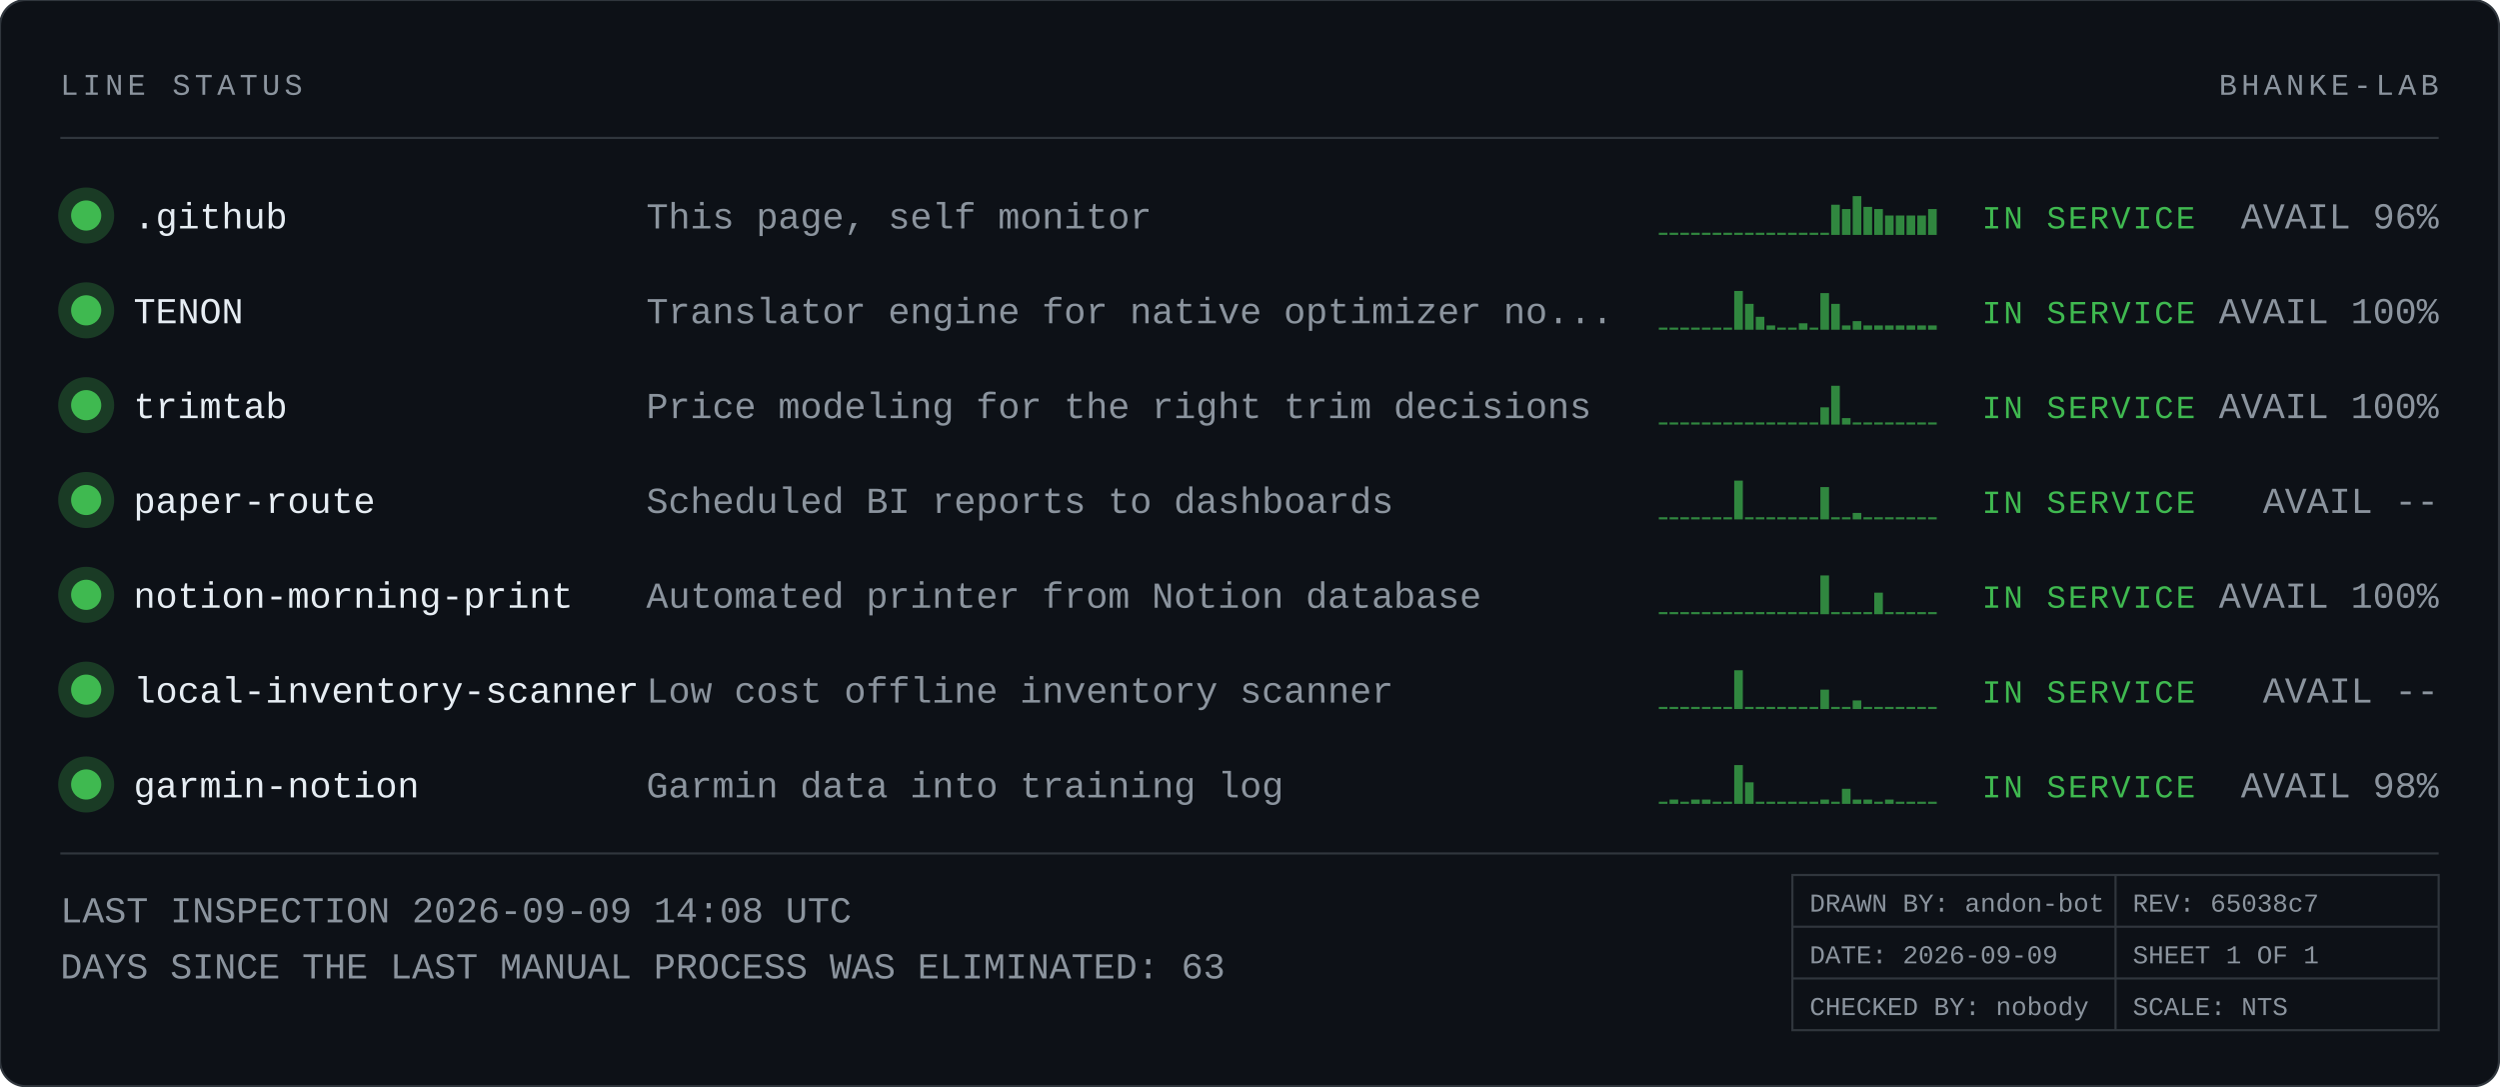
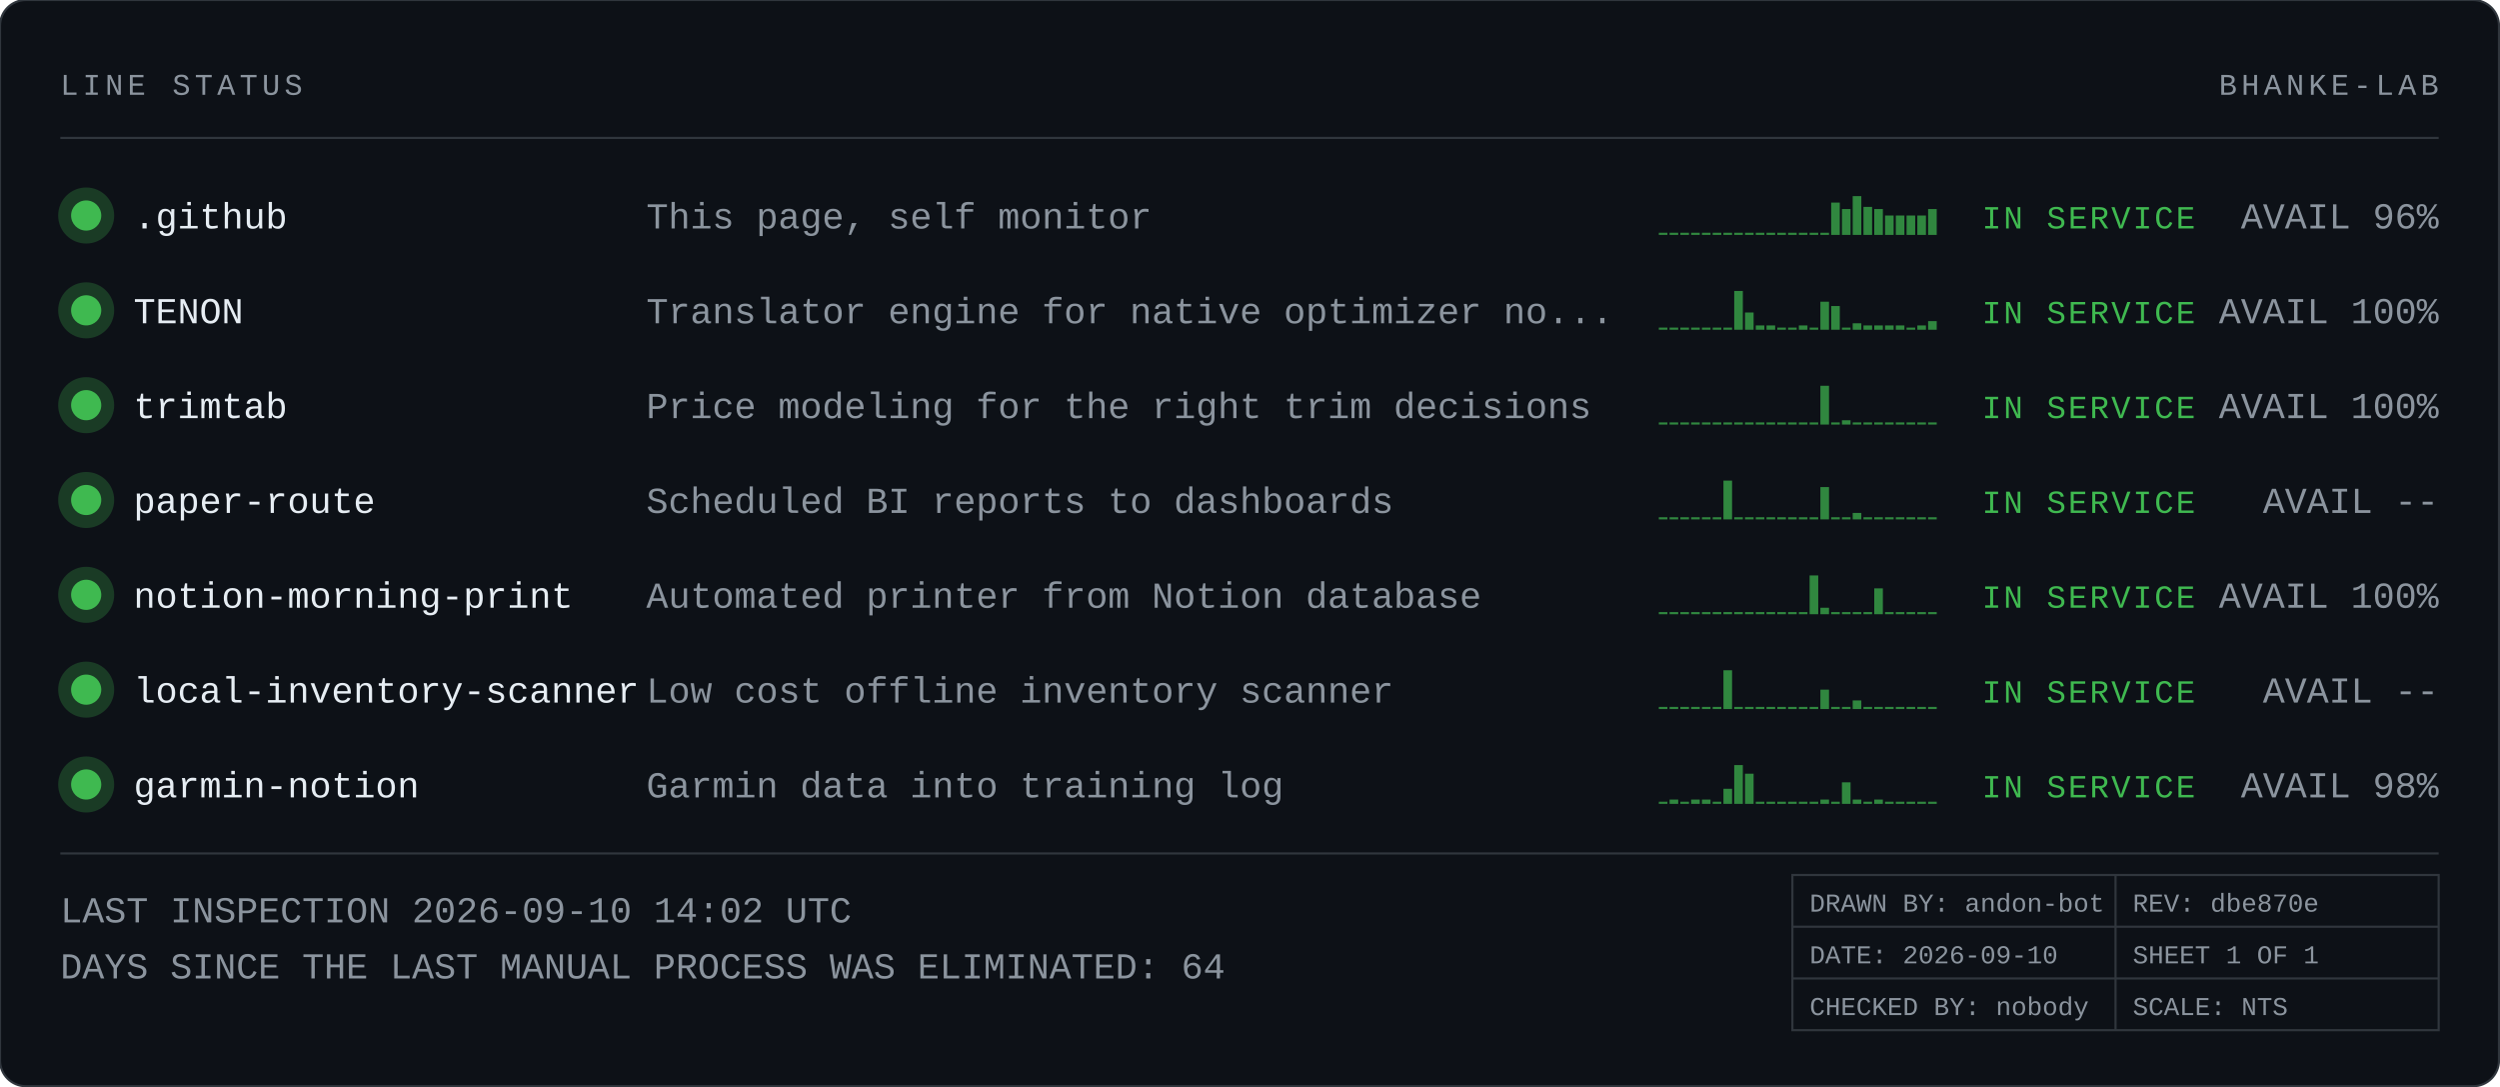
<svg xmlns="http://www.w3.org/2000/svg" width="1160" height="504" viewBox="0 0 1160 504" role="img" aria-label="Andon board">
  <style>
text { font-family: Consolas, 'Courier New', monospace; font-size: 17px; }
.hd { fill: #8b949e; font-size: 14px; letter-spacing: 2px; }
.name { fill: #e6edf3; }
.dim { fill: #8b949e; }
.st { font-size: 15px; letter-spacing: 1px; }
.tb { fill: #8b949e; font-size: 12px; }
</style>
  <rect x="0" y="0" width="1160" height="504" rx="12" fill="#0d1117" stroke="#30363d" />
  <text x="28" y="44" class="hd">LINE STATUS</text>
  <text x="1132" y="44" class="hd" text-anchor="end">BHANKE-LAB</text>
  <line x1="28" y1="64" x2="1132" y2="64" stroke="#30363d" />
  <circle cx="40" cy="100" r="13" fill="#3fb950" opacity="0.25" />
  <circle cx="40" cy="100" r="7" fill="#3fb950" />
  <text x="62" y="106" class="name">.github</text>
  <text x="300" y="106" class="dim">This page, self monitor</text>
  <rect x="770" y="108" width="4" height="1" fill="#3fb950" opacity="0.7" />
  <rect x="775" y="108" width="4" height="1" fill="#3fb950" opacity="0.7" />
  <rect x="780" y="108" width="4" height="1" fill="#3fb950" opacity="0.7" />
  <rect x="785" y="108" width="4" height="1" fill="#3fb950" opacity="0.7" />
  <rect x="790" y="108" width="4" height="1" fill="#3fb950" opacity="0.7" />
  <rect x="795" y="108" width="4" height="1" fill="#3fb950" opacity="0.7" />
  <rect x="800" y="108" width="4" height="1" fill="#3fb950" opacity="0.7" />
  <rect x="805" y="108" width="4" height="1" fill="#3fb950" opacity="0.7" />
  <rect x="810" y="108" width="4" height="1" fill="#3fb950" opacity="0.7" />
  <rect x="815" y="108" width="4" height="1" fill="#3fb950" opacity="0.7" />
  <rect x="820" y="108" width="4" height="1" fill="#3fb950" opacity="0.7" />
  <rect x="825" y="108" width="4" height="1" fill="#3fb950" opacity="0.7" />
  <rect x="830" y="108" width="4" height="1" fill="#3fb950" opacity="0.7" />
  <rect x="835" y="108" width="4" height="1" fill="#3fb950" opacity="0.7" />
  <rect x="840" y="108" width="4" height="1" fill="#3fb950" opacity="0.7" />
  <rect x="845" y="108" width="4" height="1" fill="#3fb950" opacity="0.7" />
-   <rect x="850" y="95" width="4" height="14" fill="#3fb950" opacity="0.7" />
+   <rect x="850" y="94" width="4" height="15" fill="#3fb950" opacity="0.7" />
  <rect x="855" y="97" width="4" height="12" fill="#3fb950" opacity="0.7" />
  <rect x="860" y="91" width="4" height="18" fill="#3fb950" opacity="0.7" />
  <rect x="865" y="96" width="4" height="13" fill="#3fb950" opacity="0.7" />
  <rect x="870" y="97" width="4" height="12" fill="#3fb950" opacity="0.7" />
  <rect x="875" y="100" width="4" height="9" fill="#3fb950" opacity="0.7" />
  <rect x="880" y="100" width="4" height="9" fill="#3fb950" opacity="0.7" />
  <rect x="885" y="100" width="4" height="9" fill="#3fb950" opacity="0.7" />
  <rect x="890" y="100" width="4" height="9" fill="#3fb950" opacity="0.7" />
  <rect x="895" y="97" width="4" height="12" fill="#3fb950" opacity="0.7" />
  <text x="920" y="106" class="st" fill="#3fb950">IN SERVICE</text>
  <text x="1132" y="106" class="dim" text-anchor="end">AVAIL 96%</text>
  <circle cx="40" cy="144" r="13" fill="#3fb950" opacity="0.25" />
  <circle cx="40" cy="144" r="7" fill="#3fb950" />
  <text x="62" y="150" class="name">TENON</text>
  <text x="300" y="150" class="dim">Translator engine for native optimizer no...</text>
  <rect x="770" y="152" width="4" height="1" fill="#3fb950" opacity="0.7" />
  <rect x="775" y="152" width="4" height="1" fill="#3fb950" opacity="0.7" />
  <rect x="780" y="152" width="4" height="1" fill="#3fb950" opacity="0.7" />
  <rect x="785" y="152" width="4" height="1" fill="#3fb950" opacity="0.7" />
  <rect x="790" y="152" width="4" height="1" fill="#3fb950" opacity="0.7" />
  <rect x="795" y="152" width="4" height="1" fill="#3fb950" opacity="0.7" />
  <rect x="800" y="152" width="4" height="1" fill="#3fb950" opacity="0.7" />
  <rect x="805" y="135" width="4" height="18" fill="#3fb950" opacity="0.7" />
-   <rect x="810" y="141" width="4" height="12" fill="#3fb950" opacity="0.7" />
-   <rect x="815" y="147" width="4" height="6" fill="#3fb950" opacity="0.7" />
+   <rect x="810" y="145" width="4" height="8" fill="#3fb950" opacity="0.7" />
+   <rect x="815" y="151" width="4" height="2" fill="#3fb950" opacity="0.7" />
  <rect x="820" y="151" width="4" height="2" fill="#3fb950" opacity="0.7" />
  <rect x="825" y="152" width="4" height="1" fill="#3fb950" opacity="0.7" />
  <rect x="830" y="152" width="4" height="1" fill="#3fb950" opacity="0.7" />
-   <rect x="835" y="150" width="4" height="3" fill="#3fb950" opacity="0.7" />
+   <rect x="835" y="151" width="4" height="2" fill="#3fb950" opacity="0.7" />
  <rect x="840" y="152" width="4" height="1" fill="#3fb950" opacity="0.7" />
-   <rect x="845" y="136" width="4" height="17" fill="#3fb950" opacity="0.7" />
-   <rect x="850" y="141" width="4" height="12" fill="#3fb950" opacity="0.7" />
-   <rect x="855" y="151" width="4" height="2" fill="#3fb950" opacity="0.7" />
-   <rect x="860" y="149" width="4" height="4" fill="#3fb950" opacity="0.7" />
+   <rect x="845" y="140" width="4" height="13" fill="#3fb950" opacity="0.7" />
+   <rect x="850" y="142" width="4" height="11" fill="#3fb950" opacity="0.7" />
+   <rect x="855" y="152" width="4" height="1" fill="#3fb950" opacity="0.7" />
+   <rect x="860" y="150" width="4" height="3" fill="#3fb950" opacity="0.7" />
  <rect x="865" y="151" width="4" height="2" fill="#3fb950" opacity="0.7" />
  <rect x="870" y="151" width="4" height="2" fill="#3fb950" opacity="0.7" />
  <rect x="875" y="151" width="4" height="2" fill="#3fb950" opacity="0.7" />
  <rect x="880" y="151" width="4" height="2" fill="#3fb950" opacity="0.7" />
-   <rect x="885" y="151" width="4" height="2" fill="#3fb950" opacity="0.7" />
+   <rect x="885" y="152" width="4" height="1" fill="#3fb950" opacity="0.7" />
  <rect x="890" y="151" width="4" height="2" fill="#3fb950" opacity="0.7" />
-   <rect x="895" y="151" width="4" height="2" fill="#3fb950" opacity="0.7" />
+   <rect x="895" y="149" width="4" height="4" fill="#3fb950" opacity="0.7" />
  <text x="920" y="150" class="st" fill="#3fb950">IN SERVICE</text>
  <text x="1132" y="150" class="dim" text-anchor="end">AVAIL 100%</text>
  <circle cx="40" cy="188" r="13" fill="#3fb950" opacity="0.25" />
  <circle cx="40" cy="188" r="7" fill="#3fb950" />
  <text x="62" y="194" class="name">trimtab</text>
  <text x="300" y="194" class="dim">Price modeling for the right trim decisions</text>
  <rect x="770" y="196" width="4" height="1" fill="#3fb950" opacity="0.7" />
  <rect x="775" y="196" width="4" height="1" fill="#3fb950" opacity="0.7" />
  <rect x="780" y="196" width="4" height="1" fill="#3fb950" opacity="0.7" />
  <rect x="785" y="196" width="4" height="1" fill="#3fb950" opacity="0.7" />
  <rect x="790" y="196" width="4" height="1" fill="#3fb950" opacity="0.7" />
  <rect x="795" y="196" width="4" height="1" fill="#3fb950" opacity="0.7" />
  <rect x="800" y="196" width="4" height="1" fill="#3fb950" opacity="0.7" />
  <rect x="805" y="196" width="4" height="1" fill="#3fb950" opacity="0.7" />
  <rect x="810" y="196" width="4" height="1" fill="#3fb950" opacity="0.7" />
  <rect x="815" y="196" width="4" height="1" fill="#3fb950" opacity="0.7" />
  <rect x="820" y="196" width="4" height="1" fill="#3fb950" opacity="0.7" />
  <rect x="825" y="196" width="4" height="1" fill="#3fb950" opacity="0.7" />
  <rect x="830" y="196" width="4" height="1" fill="#3fb950" opacity="0.7" />
  <rect x="835" y="196" width="4" height="1" fill="#3fb950" opacity="0.7" />
  <rect x="840" y="196" width="4" height="1" fill="#3fb950" opacity="0.7" />
-   <rect x="845" y="189" width="4" height="8" fill="#3fb950" opacity="0.7" />
-   <rect x="850" y="179" width="4" height="18" fill="#3fb950" opacity="0.7" />
-   <rect x="855" y="194" width="4" height="3" fill="#3fb950" opacity="0.7" />
+   <rect x="845" y="179" width="4" height="18" fill="#3fb950" opacity="0.7" />
+   <rect x="850" y="196" width="4" height="1" fill="#3fb950" opacity="0.7" />
+   <rect x="855" y="195" width="4" height="2" fill="#3fb950" opacity="0.7" />
  <rect x="860" y="196" width="4" height="1" fill="#3fb950" opacity="0.7" />
  <rect x="865" y="196" width="4" height="1" fill="#3fb950" opacity="0.7" />
  <rect x="870" y="196" width="4" height="1" fill="#3fb950" opacity="0.7" />
  <rect x="875" y="196" width="4" height="1" fill="#3fb950" opacity="0.7" />
  <rect x="880" y="196" width="4" height="1" fill="#3fb950" opacity="0.7" />
  <rect x="885" y="196" width="4" height="1" fill="#3fb950" opacity="0.7" />
  <rect x="890" y="196" width="4" height="1" fill="#3fb950" opacity="0.7" />
  <rect x="895" y="196" width="4" height="1" fill="#3fb950" opacity="0.7" />
  <text x="920" y="194" class="st" fill="#3fb950">IN SERVICE</text>
  <text x="1132" y="194" class="dim" text-anchor="end">AVAIL 100%</text>
  <circle cx="40" cy="232" r="13" fill="#3fb950" opacity="0.25" />
  <circle cx="40" cy="232" r="7" fill="#3fb950" />
  <text x="62" y="238" class="name">paper-route</text>
  <text x="300" y="238" class="dim">Scheduled BI reports to dashboards</text>
  <rect x="770" y="240" width="4" height="1" fill="#3fb950" opacity="0.7" />
  <rect x="775" y="240" width="4" height="1" fill="#3fb950" opacity="0.7" />
  <rect x="780" y="240" width="4" height="1" fill="#3fb950" opacity="0.7" />
  <rect x="785" y="240" width="4" height="1" fill="#3fb950" opacity="0.7" />
  <rect x="790" y="240" width="4" height="1" fill="#3fb950" opacity="0.7" />
  <rect x="795" y="240" width="4" height="1" fill="#3fb950" opacity="0.7" />
-   <rect x="800" y="240" width="4" height="1" fill="#3fb950" opacity="0.7" />
-   <rect x="805" y="223" width="4" height="18" fill="#3fb950" opacity="0.7" />
+   <rect x="800" y="223" width="4" height="18" fill="#3fb950" opacity="0.7" />
+   <rect x="805" y="240" width="4" height="1" fill="#3fb950" opacity="0.7" />
  <rect x="810" y="240" width="4" height="1" fill="#3fb950" opacity="0.7" />
  <rect x="815" y="240" width="4" height="1" fill="#3fb950" opacity="0.7" />
  <rect x="820" y="240" width="4" height="1" fill="#3fb950" opacity="0.7" />
  <rect x="825" y="240" width="4" height="1" fill="#3fb950" opacity="0.7" />
  <rect x="830" y="240" width="4" height="1" fill="#3fb950" opacity="0.7" />
  <rect x="835" y="240" width="4" height="1" fill="#3fb950" opacity="0.7" />
  <rect x="840" y="240" width="4" height="1" fill="#3fb950" opacity="0.7" />
  <rect x="845" y="226" width="4" height="15" fill="#3fb950" opacity="0.7" />
  <rect x="850" y="240" width="4" height="1" fill="#3fb950" opacity="0.7" />
  <rect x="855" y="240" width="4" height="1" fill="#3fb950" opacity="0.7" />
  <rect x="860" y="238" width="4" height="3" fill="#3fb950" opacity="0.7" />
  <rect x="865" y="240" width="4" height="1" fill="#3fb950" opacity="0.7" />
  <rect x="870" y="240" width="4" height="1" fill="#3fb950" opacity="0.7" />
  <rect x="875" y="240" width="4" height="1" fill="#3fb950" opacity="0.7" />
  <rect x="880" y="240" width="4" height="1" fill="#3fb950" opacity="0.7" />
  <rect x="885" y="240" width="4" height="1" fill="#3fb950" opacity="0.7" />
  <rect x="890" y="240" width="4" height="1" fill="#3fb950" opacity="0.7" />
  <rect x="895" y="240" width="4" height="1" fill="#3fb950" opacity="0.7" />
  <text x="920" y="238" class="st" fill="#3fb950">IN SERVICE</text>
  <text x="1132" y="238" class="dim" text-anchor="end">AVAIL --</text>
  <circle cx="40" cy="276" r="13" fill="#3fb950" opacity="0.25" />
  <circle cx="40" cy="276" r="7" fill="#3fb950" />
  <text x="62" y="282" class="name">notion-morning-print</text>
  <text x="300" y="282" class="dim">Automated printer from Notion database</text>
  <rect x="770" y="284" width="4" height="1" fill="#3fb950" opacity="0.7" />
  <rect x="775" y="284" width="4" height="1" fill="#3fb950" opacity="0.7" />
  <rect x="780" y="284" width="4" height="1" fill="#3fb950" opacity="0.7" />
  <rect x="785" y="284" width="4" height="1" fill="#3fb950" opacity="0.7" />
  <rect x="790" y="284" width="4" height="1" fill="#3fb950" opacity="0.7" />
  <rect x="795" y="284" width="4" height="1" fill="#3fb950" opacity="0.7" />
  <rect x="800" y="284" width="4" height="1" fill="#3fb950" opacity="0.7" />
  <rect x="805" y="284" width="4" height="1" fill="#3fb950" opacity="0.7" />
  <rect x="810" y="284" width="4" height="1" fill="#3fb950" opacity="0.7" />
  <rect x="815" y="284" width="4" height="1" fill="#3fb950" opacity="0.7" />
  <rect x="820" y="284" width="4" height="1" fill="#3fb950" opacity="0.7" />
  <rect x="825" y="284" width="4" height="1" fill="#3fb950" opacity="0.7" />
  <rect x="830" y="284" width="4" height="1" fill="#3fb950" opacity="0.7" />
  <rect x="835" y="284" width="4" height="1" fill="#3fb950" opacity="0.7" />
-   <rect x="840" y="284" width="4" height="1" fill="#3fb950" opacity="0.7" />
-   <rect x="845" y="267" width="4" height="18" fill="#3fb950" opacity="0.7" />
+   <rect x="840" y="267" width="4" height="18" fill="#3fb950" opacity="0.7" />
+   <rect x="845" y="282" width="4" height="3" fill="#3fb950" opacity="0.7" />
  <rect x="850" y="284" width="4" height="1" fill="#3fb950" opacity="0.7" />
  <rect x="855" y="284" width="4" height="1" fill="#3fb950" opacity="0.7" />
  <rect x="860" y="284" width="4" height="1" fill="#3fb950" opacity="0.7" />
  <rect x="865" y="284" width="4" height="1" fill="#3fb950" opacity="0.7" />
-   <rect x="870" y="275" width="4" height="10" fill="#3fb950" opacity="0.7" />
+   <rect x="870" y="273" width="4" height="12" fill="#3fb950" opacity="0.7" />
  <rect x="875" y="284" width="4" height="1" fill="#3fb950" opacity="0.7" />
  <rect x="880" y="284" width="4" height="1" fill="#3fb950" opacity="0.7" />
  <rect x="885" y="284" width="4" height="1" fill="#3fb950" opacity="0.7" />
  <rect x="890" y="284" width="4" height="1" fill="#3fb950" opacity="0.7" />
  <rect x="895" y="284" width="4" height="1" fill="#3fb950" opacity="0.7" />
  <text x="920" y="282" class="st" fill="#3fb950">IN SERVICE</text>
  <text x="1132" y="282" class="dim" text-anchor="end">AVAIL 100%</text>
  <circle cx="40" cy="320" r="13" fill="#3fb950" opacity="0.25" />
  <circle cx="40" cy="320" r="7" fill="#3fb950" />
  <text x="62" y="326" class="name">local-inventory-scanner</text>
  <text x="300" y="326" class="dim">Low cost offline inventory scanner</text>
  <rect x="770" y="328" width="4" height="1" fill="#3fb950" opacity="0.7" />
  <rect x="775" y="328" width="4" height="1" fill="#3fb950" opacity="0.7" />
  <rect x="780" y="328" width="4" height="1" fill="#3fb950" opacity="0.7" />
  <rect x="785" y="328" width="4" height="1" fill="#3fb950" opacity="0.7" />
  <rect x="790" y="328" width="4" height="1" fill="#3fb950" opacity="0.7" />
  <rect x="795" y="328" width="4" height="1" fill="#3fb950" opacity="0.7" />
-   <rect x="800" y="328" width="4" height="1" fill="#3fb950" opacity="0.7" />
-   <rect x="805" y="311" width="4" height="18" fill="#3fb950" opacity="0.7" />
+   <rect x="800" y="311" width="4" height="18" fill="#3fb950" opacity="0.7" />
+   <rect x="805" y="328" width="4" height="1" fill="#3fb950" opacity="0.7" />
  <rect x="810" y="328" width="4" height="1" fill="#3fb950" opacity="0.7" />
  <rect x="815" y="328" width="4" height="1" fill="#3fb950" opacity="0.7" />
  <rect x="820" y="328" width="4" height="1" fill="#3fb950" opacity="0.7" />
  <rect x="825" y="328" width="4" height="1" fill="#3fb950" opacity="0.7" />
  <rect x="830" y="328" width="4" height="1" fill="#3fb950" opacity="0.7" />
  <rect x="835" y="328" width="4" height="1" fill="#3fb950" opacity="0.7" />
  <rect x="840" y="328" width="4" height="1" fill="#3fb950" opacity="0.7" />
  <rect x="845" y="320" width="4" height="9" fill="#3fb950" opacity="0.7" />
  <rect x="850" y="328" width="4" height="1" fill="#3fb950" opacity="0.7" />
  <rect x="855" y="328" width="4" height="1" fill="#3fb950" opacity="0.7" />
  <rect x="860" y="325" width="4" height="4" fill="#3fb950" opacity="0.7" />
  <rect x="865" y="328" width="4" height="1" fill="#3fb950" opacity="0.7" />
  <rect x="870" y="328" width="4" height="1" fill="#3fb950" opacity="0.7" />
  <rect x="875" y="328" width="4" height="1" fill="#3fb950" opacity="0.7" />
  <rect x="880" y="328" width="4" height="1" fill="#3fb950" opacity="0.7" />
  <rect x="885" y="328" width="4" height="1" fill="#3fb950" opacity="0.7" />
  <rect x="890" y="328" width="4" height="1" fill="#3fb950" opacity="0.7" />
  <rect x="895" y="328" width="4" height="1" fill="#3fb950" opacity="0.7" />
  <text x="920" y="326" class="st" fill="#3fb950">IN SERVICE</text>
  <text x="1132" y="326" class="dim" text-anchor="end">AVAIL --</text>
  <circle cx="40" cy="364" r="13" fill="#3fb950" opacity="0.25" />
  <circle cx="40" cy="364" r="7" fill="#3fb950" />
  <text x="62" y="370" class="name">garmin-notion</text>
  <text x="300" y="370" class="dim">Garmin data into training log</text>
  <rect x="770" y="372" width="4" height="1" fill="#3fb950" opacity="0.7" />
  <rect x="775" y="371" width="4" height="2" fill="#3fb950" opacity="0.7" />
  <rect x="780" y="372" width="4" height="1" fill="#3fb950" opacity="0.7" />
  <rect x="785" y="371" width="4" height="2" fill="#3fb950" opacity="0.7" />
  <rect x="790" y="371" width="4" height="2" fill="#3fb950" opacity="0.7" />
  <rect x="795" y="372" width="4" height="1" fill="#3fb950" opacity="0.7" />
-   <rect x="800" y="372" width="4" height="1" fill="#3fb950" opacity="0.7" />
+   <rect x="800" y="366" width="4" height="7" fill="#3fb950" opacity="0.7" />
  <rect x="805" y="355" width="4" height="18" fill="#3fb950" opacity="0.7" />
-   <rect x="810" y="363" width="4" height="10" fill="#3fb950" opacity="0.7" />
+   <rect x="810" y="359" width="4" height="14" fill="#3fb950" opacity="0.7" />
  <rect x="815" y="372" width="4" height="1" fill="#3fb950" opacity="0.7" />
  <rect x="820" y="372" width="4" height="1" fill="#3fb950" opacity="0.7" />
  <rect x="825" y="372" width="4" height="1" fill="#3fb950" opacity="0.7" />
  <rect x="830" y="372" width="4" height="1" fill="#3fb950" opacity="0.7" />
  <rect x="835" y="372" width="4" height="1" fill="#3fb950" opacity="0.7" />
  <rect x="840" y="372" width="4" height="1" fill="#3fb950" opacity="0.7" />
  <rect x="845" y="371" width="4" height="2" fill="#3fb950" opacity="0.7" />
  <rect x="850" y="372" width="4" height="1" fill="#3fb950" opacity="0.7" />
-   <rect x="855" y="366" width="4" height="7" fill="#3fb950" opacity="0.7" />
+   <rect x="855" y="363" width="4" height="10" fill="#3fb950" opacity="0.7" />
  <rect x="860" y="371" width="4" height="2" fill="#3fb950" opacity="0.7" />
-   <rect x="865" y="371" width="4" height="2" fill="#3fb950" opacity="0.7" />
-   <rect x="870" y="372" width="4" height="1" fill="#3fb950" opacity="0.7" />
-   <rect x="875" y="371" width="4" height="2" fill="#3fb950" opacity="0.7" />
+   <rect x="865" y="372" width="4" height="1" fill="#3fb950" opacity="0.7" />
+   <rect x="870" y="371" width="4" height="2" fill="#3fb950" opacity="0.7" />
+   <rect x="875" y="372" width="4" height="1" fill="#3fb950" opacity="0.7" />
  <rect x="880" y="372" width="4" height="1" fill="#3fb950" opacity="0.7" />
  <rect x="885" y="372" width="4" height="1" fill="#3fb950" opacity="0.7" />
  <rect x="890" y="372" width="4" height="1" fill="#3fb950" opacity="0.7" />
  <rect x="895" y="372" width="4" height="1" fill="#3fb950" opacity="0.7" />
  <text x="920" y="370" class="st" fill="#3fb950">IN SERVICE</text>
  <text x="1132" y="370" class="dim" text-anchor="end">AVAIL 98%</text>
  <line x1="28" y1="396" x2="1132" y2="396" stroke="#30363d" />
-   <text x="28" y="428" class="dim">LAST INSPECTION 2026-09-09 14:08 UTC</text>
-   <text x="28" y="454" class="dim">DAYS SINCE THE LAST MANUAL PROCESS WAS ELIMINATED: 63</text>
+   <text x="28" y="428" class="dim">LAST INSPECTION 2026-09-10 14:02 UTC</text>
+   <text x="28" y="454" class="dim">DAYS SINCE THE LAST MANUAL PROCESS WAS ELIMINATED: 64</text>
  <rect x="832" y="406" width="300" height="72" fill="none" stroke="#30363d" />
  <line x1="832" y1="430" x2="1132" y2="430" stroke="#30363d" />
  <line x1="832" y1="454" x2="1132" y2="454" stroke="#30363d" />
  <line x1="982" y1="406" x2="982" y2="478" stroke="#30363d" />
  <text x="840" y="423" class="tb">DRAWN BY: andon-bot</text>
-   <text x="990" y="423" class="tb">REV: 65038c7</text>
-   <text x="840" y="447" class="tb">DATE: 2026-09-09</text>
+   <text x="990" y="423" class="tb">REV: dbe870e</text>
+   <text x="840" y="447" class="tb">DATE: 2026-09-10</text>
  <text x="990" y="447" class="tb">SHEET 1 OF 1</text>
  <text x="840" y="471" class="tb">CHECKED BY: nobody</text>
  <text x="990" y="471" class="tb">SCALE: NTS</text>
</svg>
